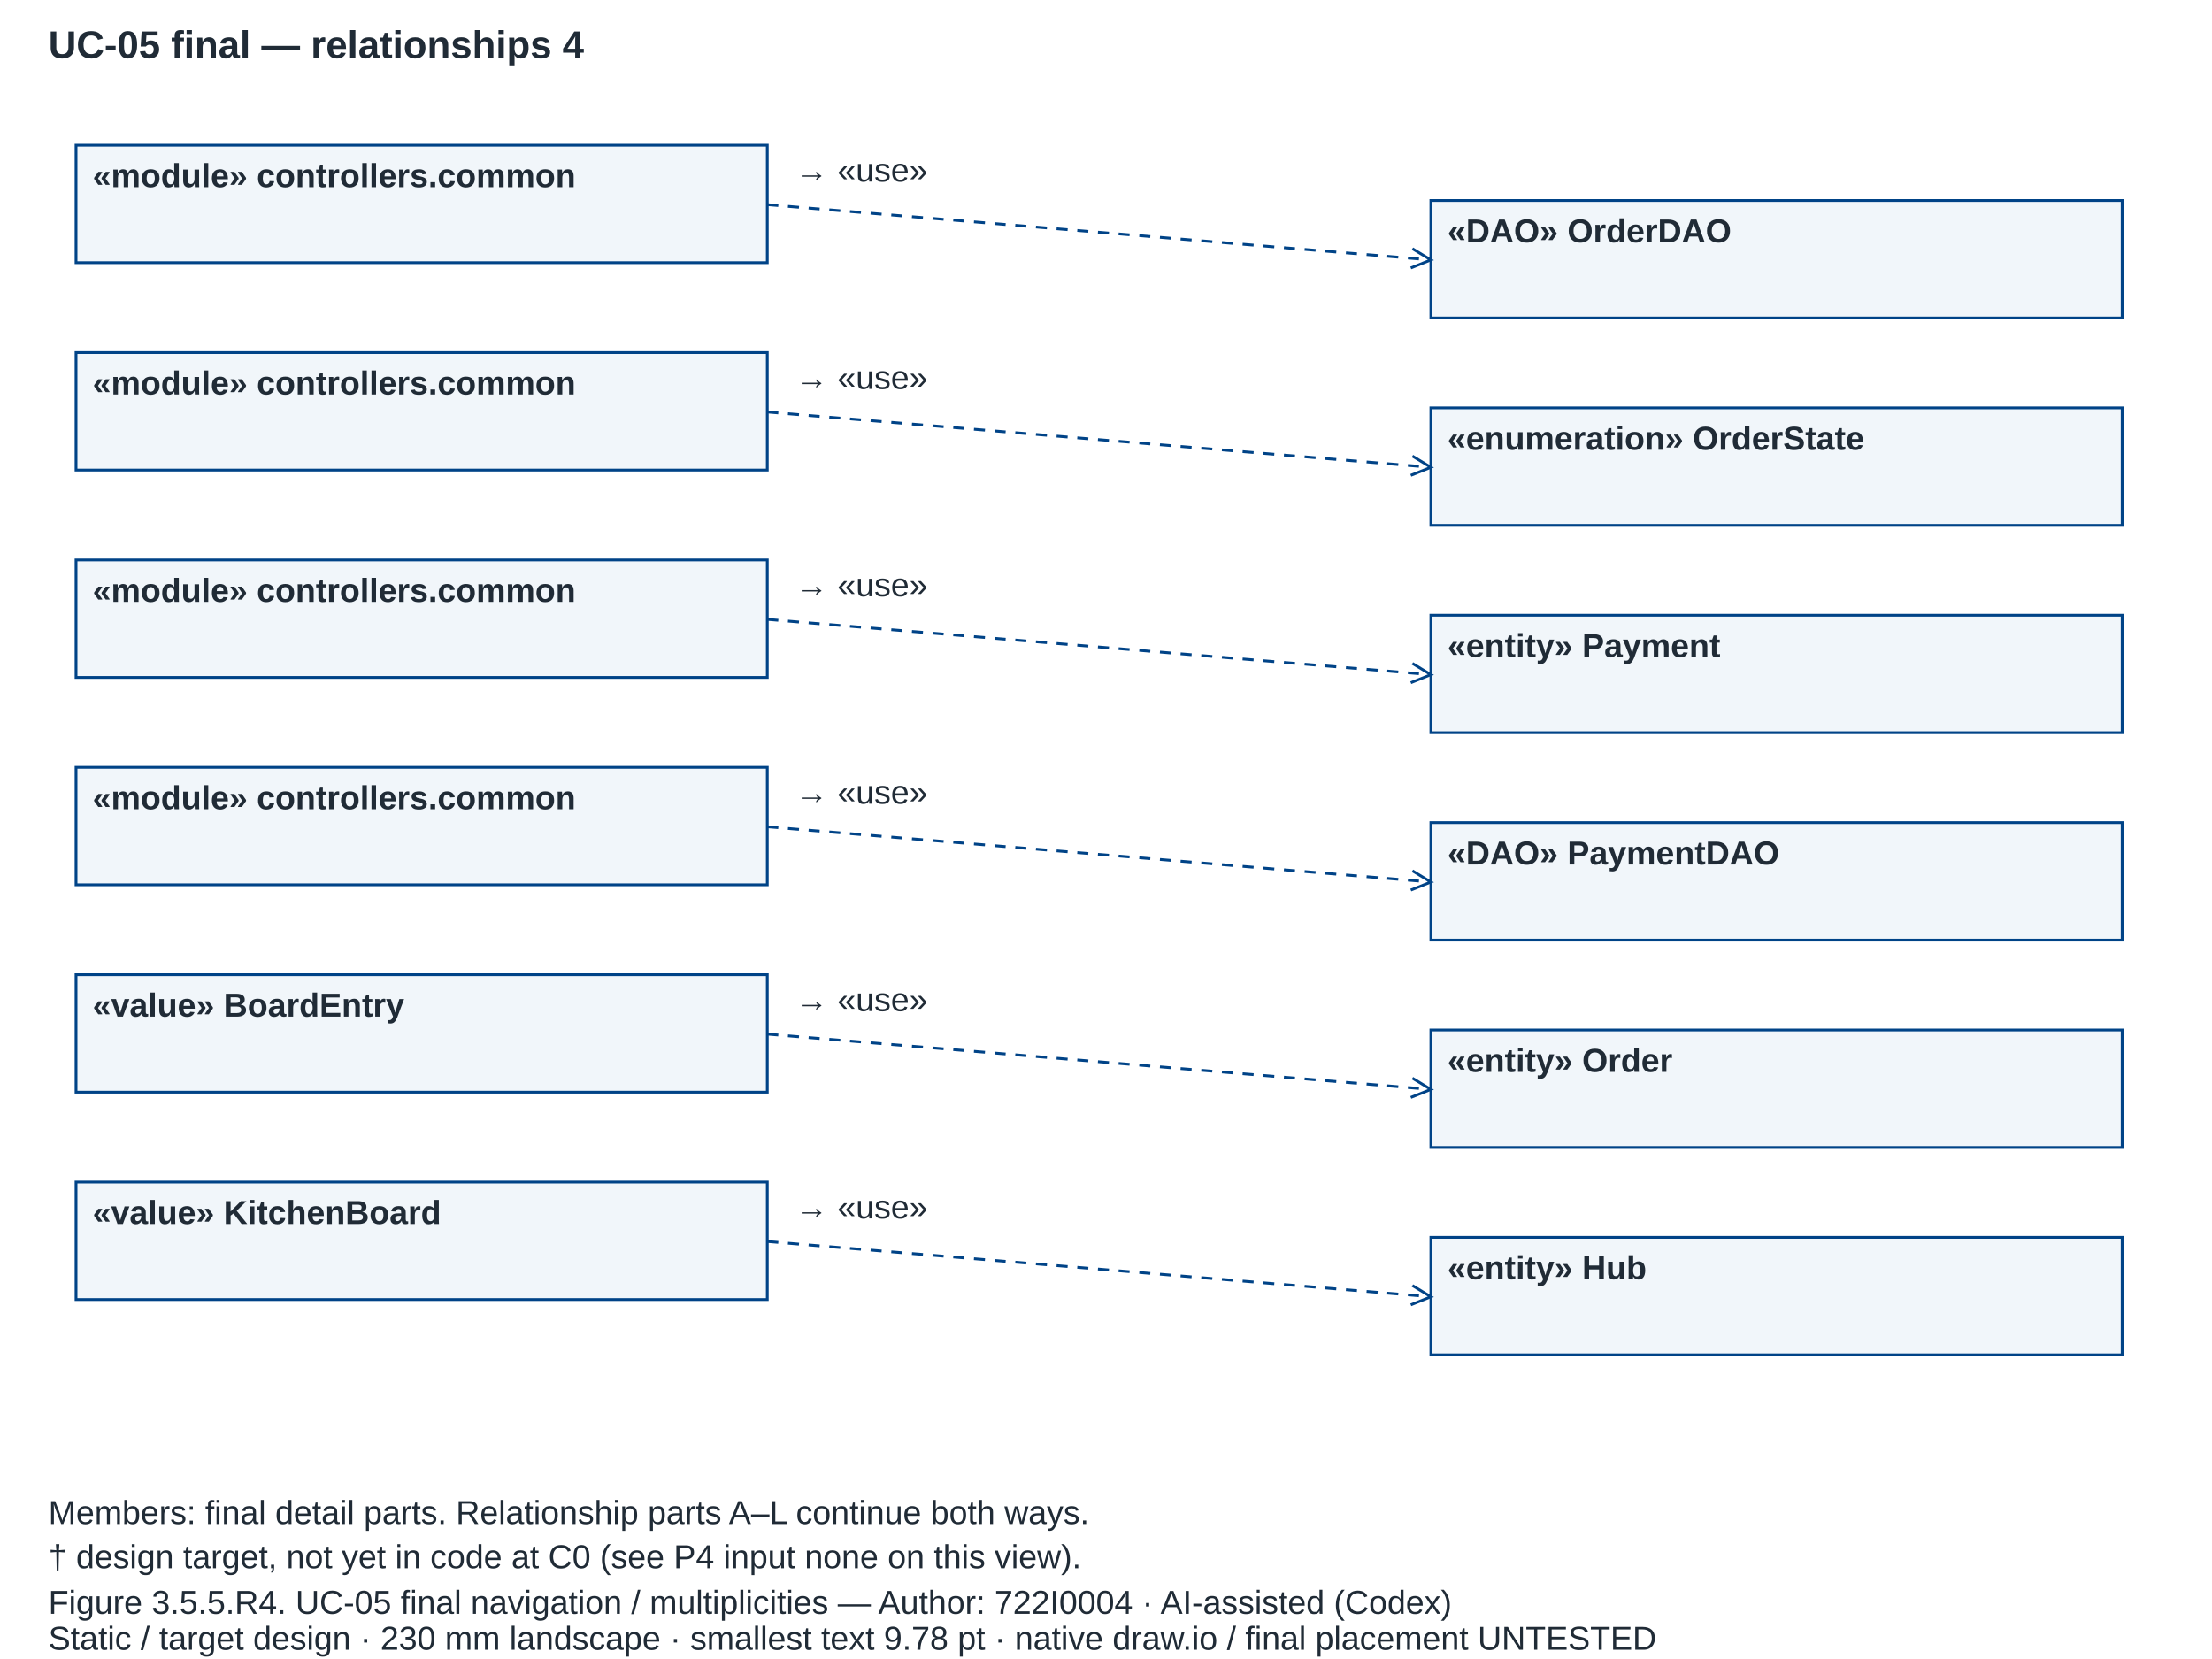
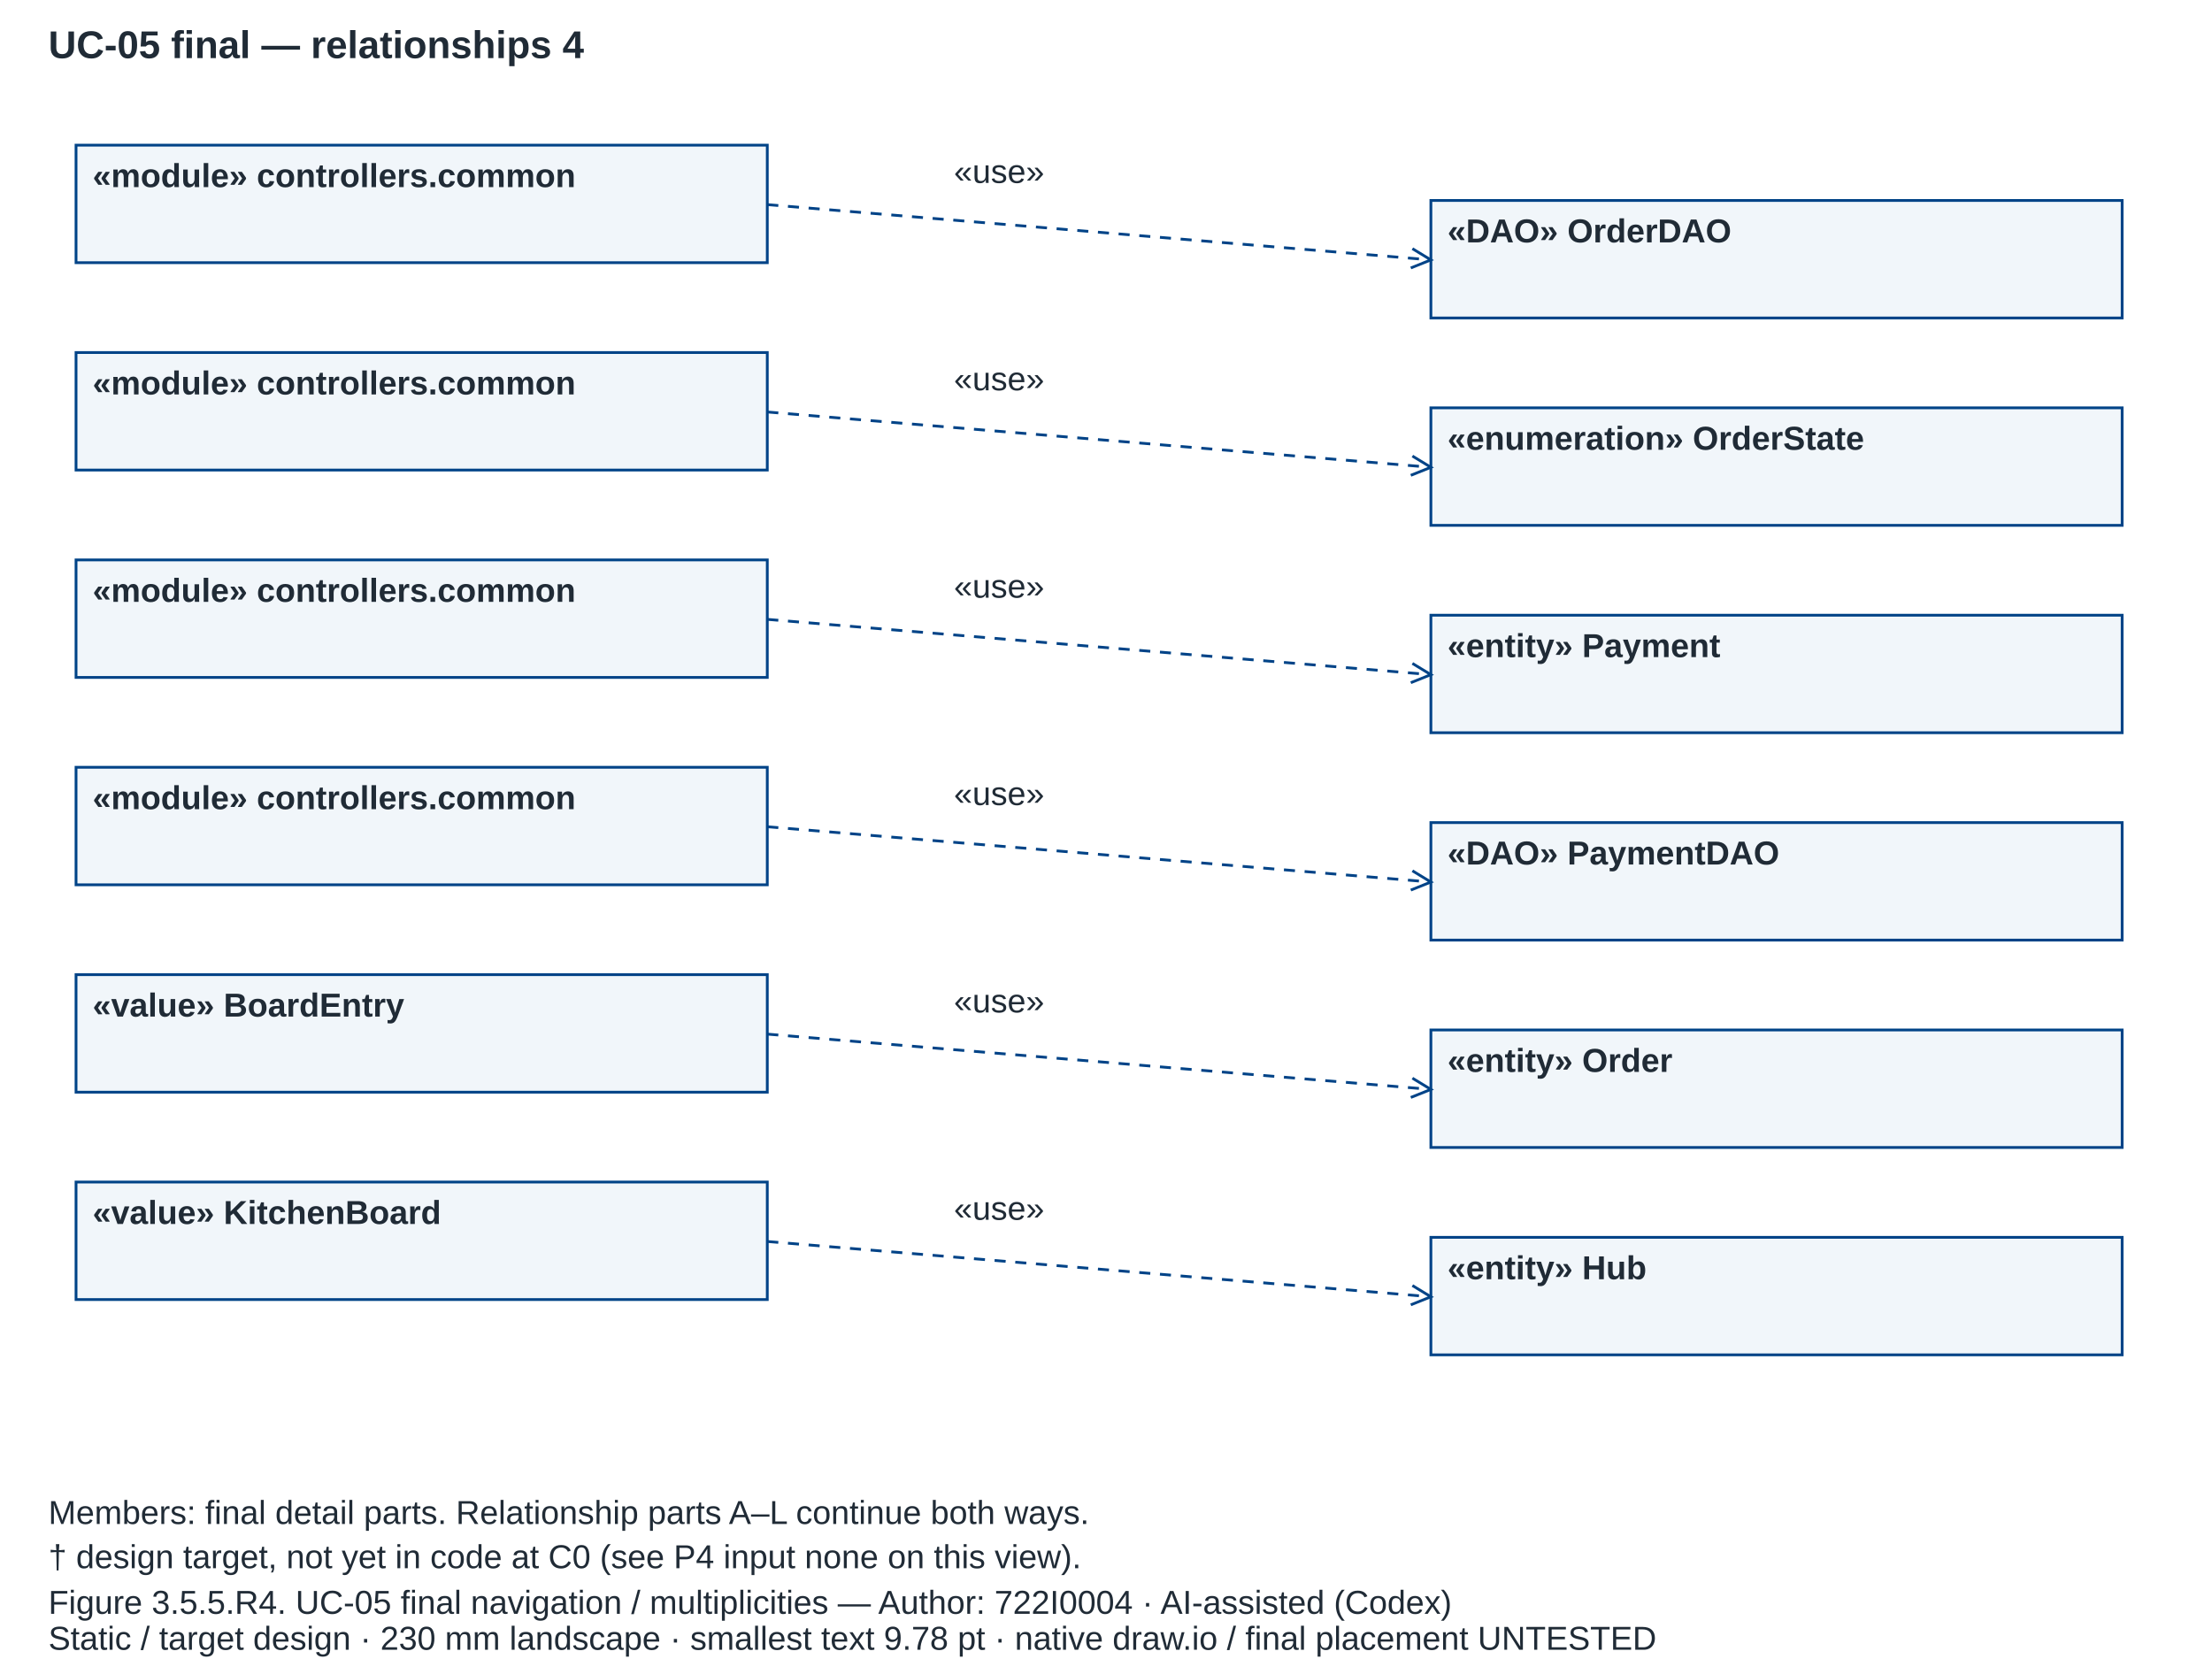
<svg xmlns="http://www.w3.org/2000/svg" width="1600" height="1200" viewBox="0 0 1600 1200">
  <rect width="100%" height="100%" fill="white" />
  <text x="35" y="42.04" font-family="Arial" font-size="28" font-weight="bold" fill="#202B36">UC-05 final — relationships 4</text>
  <rect x="55" y="105" width="500" height="85" fill="#F1F6FA" stroke="#004387" stroke-width="2" />
  <text x="67" y="135.32" font-family="Arial" font-size="24" font-weight="bold" fill="#202B36">«module» controllers.common</text>
  <rect x="1035" y="145" width="500" height="85" fill="#F1F6FA" stroke="#004387" stroke-width="2" />
  <text x="1047" y="175.32" font-family="Arial" font-size="24" font-weight="bold" fill="#202B36">«DAO» OrderDAO</text>
  <rect x="55" y="255" width="500" height="85" fill="#F1F6FA" stroke="#004387" stroke-width="2" />
  <text x="67" y="285.32" font-family="Arial" font-size="24" font-weight="bold" fill="#202B36">«module» controllers.common</text>
  <rect x="1035" y="295" width="500" height="85" fill="#F1F6FA" stroke="#004387" stroke-width="2" />
  <text x="1047" y="325.32" font-family="Arial" font-size="24" font-weight="bold" fill="#202B36">«enumeration» OrderState</text>
  <rect x="55" y="405" width="500" height="85" fill="#F1F6FA" stroke="#004387" stroke-width="2" />
  <text x="67" y="435.32" font-family="Arial" font-size="24" font-weight="bold" fill="#202B36">«module» controllers.common</text>
  <rect x="1035" y="445" width="500" height="85" fill="#F1F6FA" stroke="#004387" stroke-width="2" />
  <text x="1047" y="475.32" font-family="Arial" font-size="24" font-weight="bold" fill="#202B36">«entity» Payment</text>
  <rect x="55" y="555" width="500" height="85" fill="#F1F6FA" stroke="#004387" stroke-width="2" />
  <text x="67" y="585.32" font-family="Arial" font-size="24" font-weight="bold" fill="#202B36">«module» controllers.common</text>
  <rect x="1035" y="595" width="500" height="85" fill="#F1F6FA" stroke="#004387" stroke-width="2" />
  <text x="1047" y="625.32" font-family="Arial" font-size="24" font-weight="bold" fill="#202B36">«DAO» PaymentDAO</text>
  <rect x="55" y="705" width="500" height="85" fill="#F1F6FA" stroke="#004387" stroke-width="2" />
  <text x="67" y="735.32" font-family="Arial" font-size="24" font-weight="bold" fill="#202B36">«value» BoardEntry</text>
  <rect x="1035" y="745" width="500" height="85" fill="#F1F6FA" stroke="#004387" stroke-width="2" />
  <text x="1047" y="775.32" font-family="Arial" font-size="24" font-weight="bold" fill="#202B36">«entity» Order</text>
  <rect x="55" y="855" width="500" height="85" fill="#F1F6FA" stroke="#004387" stroke-width="2" />
  <text x="67" y="885.32" font-family="Arial" font-size="24" font-weight="bold" fill="#202B36">«value» KitchenBoard</text>
  <rect x="1035" y="895" width="500" height="85" fill="#F1F6FA" stroke="#004387" stroke-width="2" />
  <text x="1047" y="925.32" font-family="Arial" font-size="24" font-weight="bold" fill="#202B36">«entity» Hub</text>
  <polyline points="555,148 1035,188" fill="none" stroke="#004387" stroke-width="2" stroke-dasharray="8 7" />
  <polyline points="1020.467,193.813 1035,188 1021.63,179.862" fill="none" stroke="#004387" stroke-width="2" />
-   <text x="575" y="131.32" font-family="Arial" font-size="24" font-weight="normal" fill="#202B36">→ «use»</text>
+   <text x="690" y="132.32" font-family="Arial" font-size="24" font-weight="normal" fill="#202B36">«use»</text>
  <polyline points="555,298 1035,338" fill="none" stroke="#004387" stroke-width="2" stroke-dasharray="8 7" />
  <polyline points="1020.467,343.813 1035,338 1021.63,329.862" fill="none" stroke="#004387" stroke-width="2" />
-   <text x="575" y="281.32" font-family="Arial" font-size="24" font-weight="normal" fill="#202B36">→ «use»</text>
+   <text x="690" y="282.32" font-family="Arial" font-size="24" font-weight="normal" fill="#202B36">«use»</text>
  <polyline points="555,448 1035,488" fill="none" stroke="#004387" stroke-width="2" stroke-dasharray="8 7" />
  <polyline points="1020.467,493.813 1035,488 1021.63,479.862" fill="none" stroke="#004387" stroke-width="2" />
-   <text x="575" y="431.32" font-family="Arial" font-size="24" font-weight="normal" fill="#202B36">→ «use»</text>
+   <text x="690" y="432.32" font-family="Arial" font-size="24" font-weight="normal" fill="#202B36">«use»</text>
  <polyline points="555,598 1035,638" fill="none" stroke="#004387" stroke-width="2" stroke-dasharray="8 7" />
  <polyline points="1020.467,643.813 1035,638 1021.63,629.862" fill="none" stroke="#004387" stroke-width="2" />
-   <text x="575" y="581.32" font-family="Arial" font-size="24" font-weight="normal" fill="#202B36">→ «use»</text>
+   <text x="690" y="582.32" font-family="Arial" font-size="24" font-weight="normal" fill="#202B36">«use»</text>
  <polyline points="555,748 1035,788" fill="none" stroke="#004387" stroke-width="2" stroke-dasharray="8 7" />
  <polyline points="1020.467,793.813 1035,788 1021.63,779.862" fill="none" stroke="#004387" stroke-width="2" />
-   <text x="575" y="731.32" font-family="Arial" font-size="24" font-weight="normal" fill="#202B36">→ «use»</text>
+   <text x="690" y="732.32" font-family="Arial" font-size="24" font-weight="normal" fill="#202B36">«use»</text>
  <polyline points="555,898 1035,938" fill="none" stroke="#004387" stroke-width="2" stroke-dasharray="8 7" />
  <polyline points="1020.467,943.813 1035,938 1021.63,929.862" fill="none" stroke="#004387" stroke-width="2" />
-   <text x="575" y="881.32" font-family="Arial" font-size="24" font-weight="normal" fill="#202B36">→ «use»</text>
+   <text x="690" y="882.32" font-family="Arial" font-size="24" font-weight="normal" fill="#202B36">«use»</text>
  <text x="35" y="1102.32" font-family="Arial" font-size="24" font-weight="normal" fill="#202B36">Members: final detail parts. Relationship parts A–L continue both ways.</text>
  <text x="35" y="1134.32" font-family="Arial" font-size="24" font-weight="normal" fill="#202B36">† design target, not yet in code at C0 (see P4 input none on this view).</text>
  <text x="35" y="1167.32" font-family="Arial" font-size="24" font-weight="normal" fill="#202B36">Figure 3.5.5.R4. UC-05 final navigation / multiplicities — Author: 722I0004 · AI-assisted (Codex)</text>
  <text x="35" y="1193.32" font-family="Arial" font-size="24" font-weight="normal" fill="#202B36">Static / target design · 230 mm landscape · smallest text 9.78 pt · native draw.io / final placement UNTESTED</text>
</svg>
